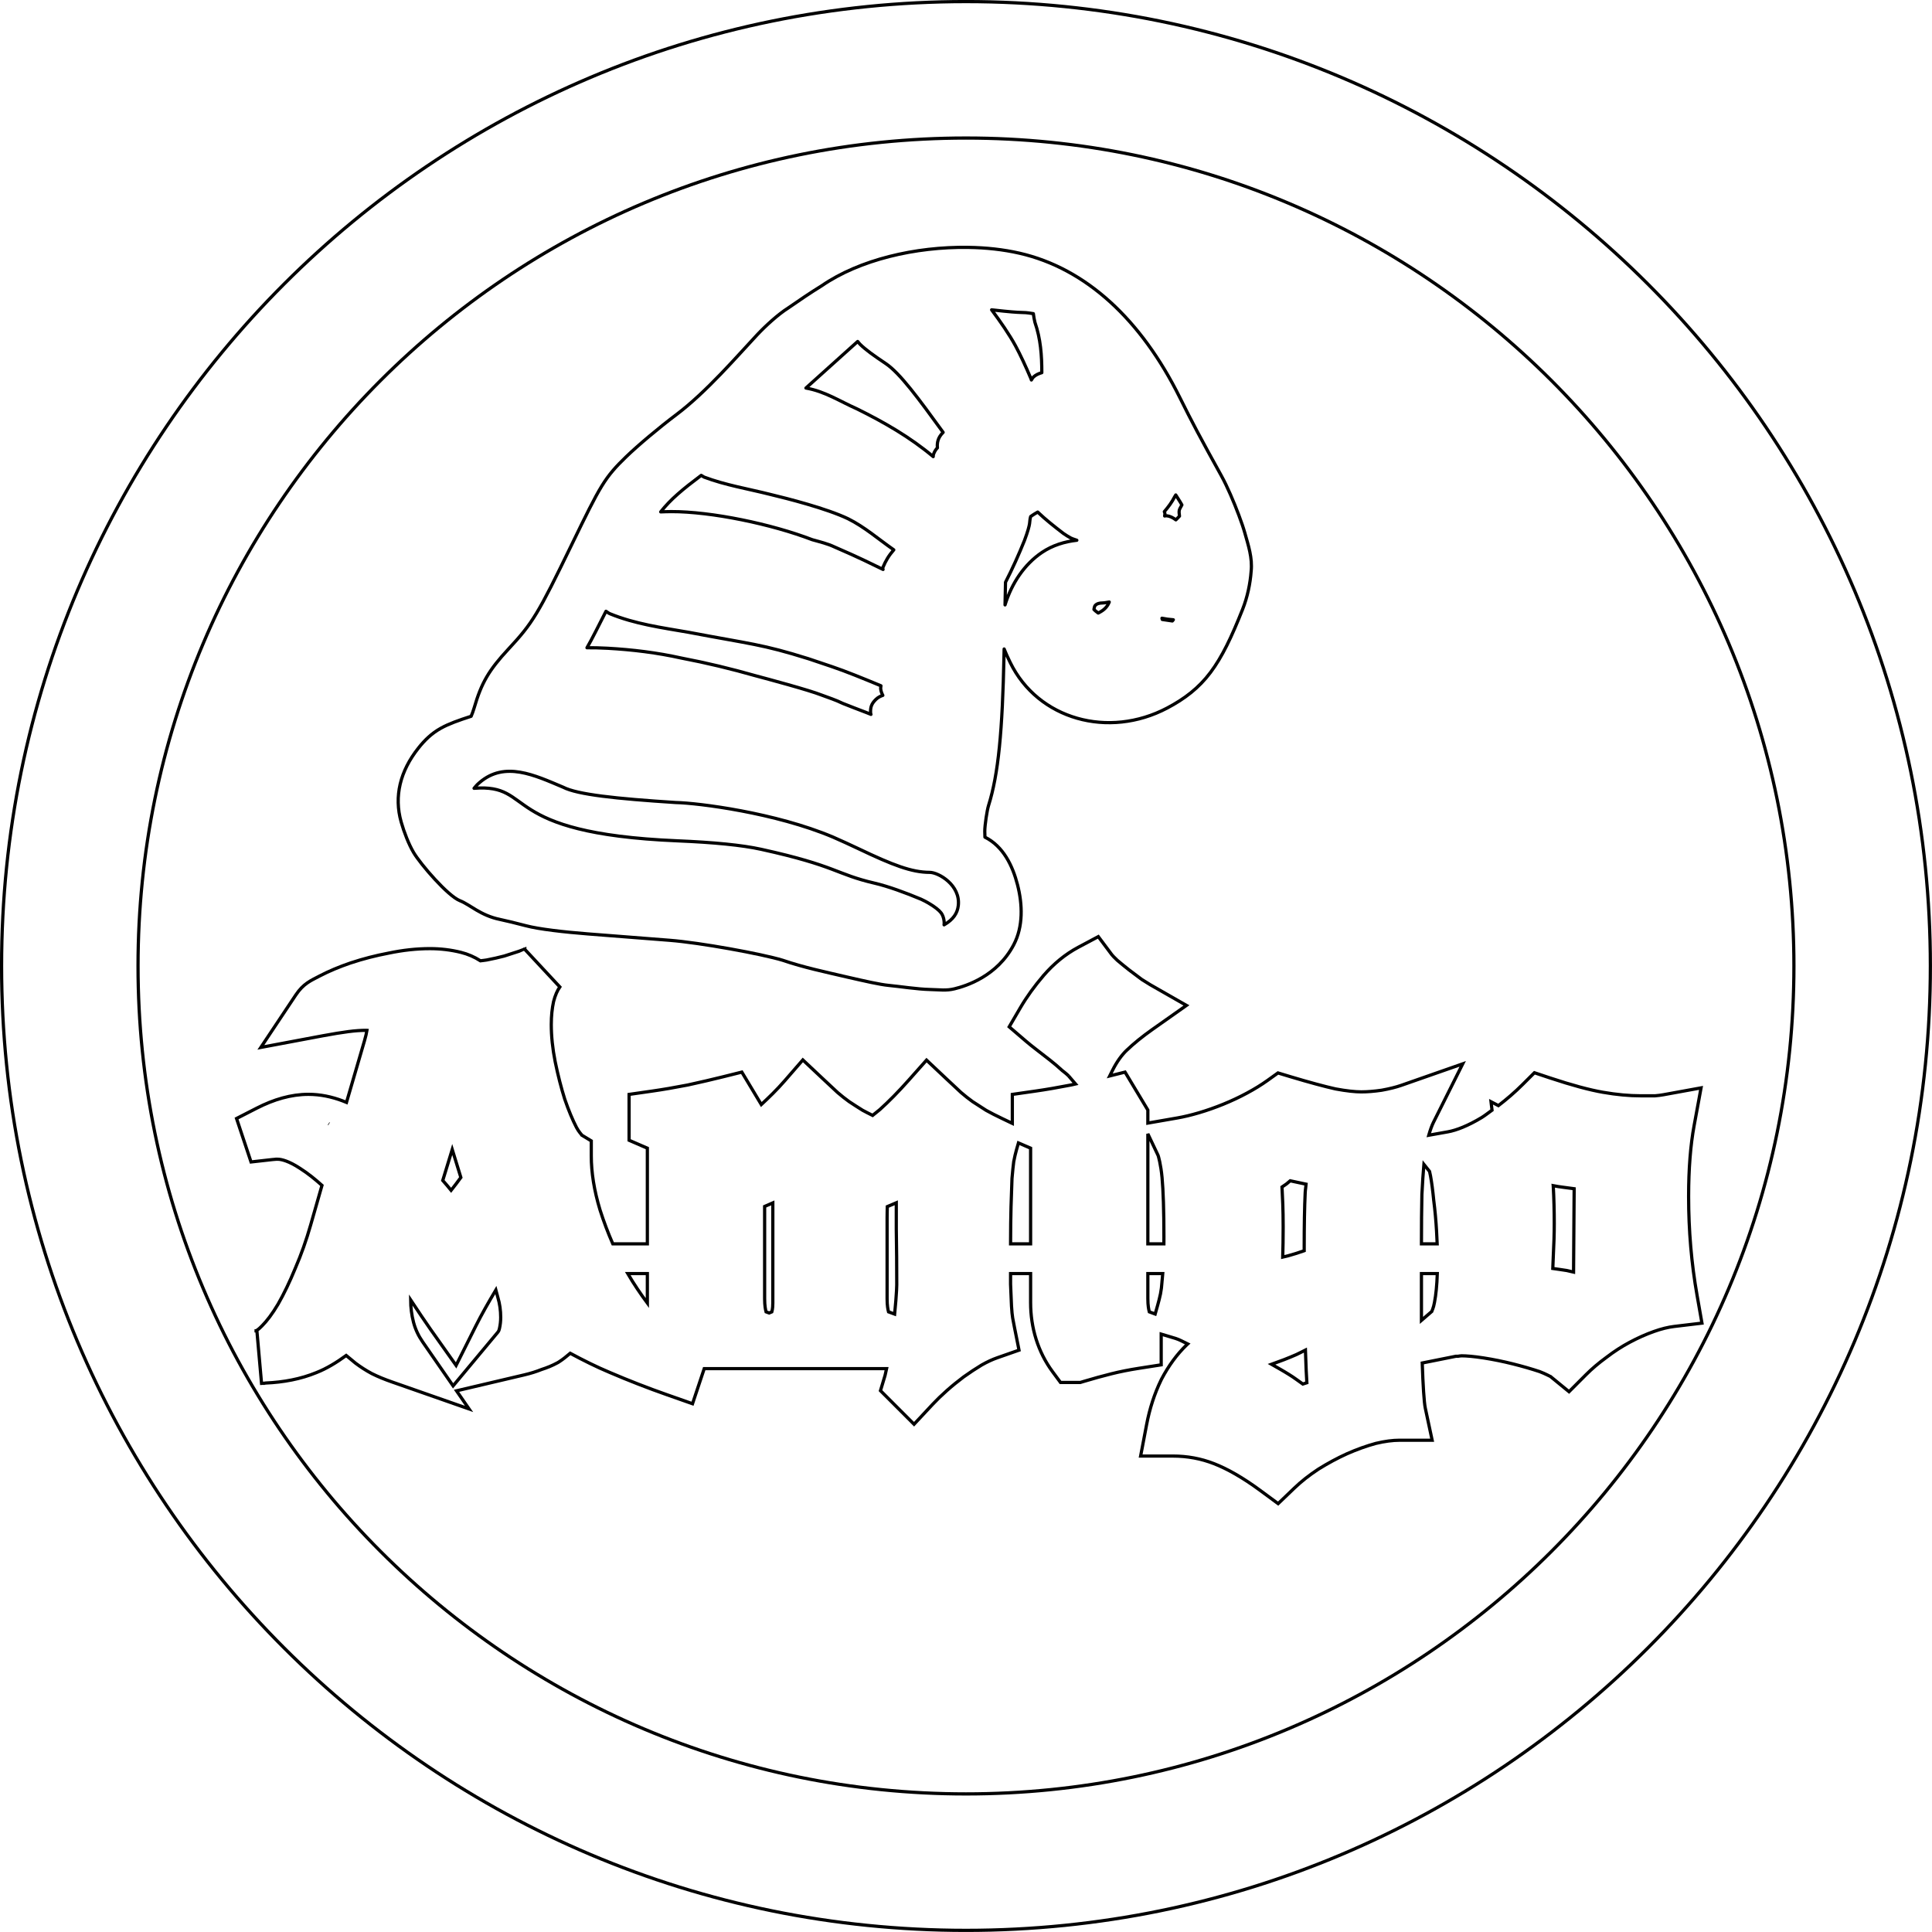
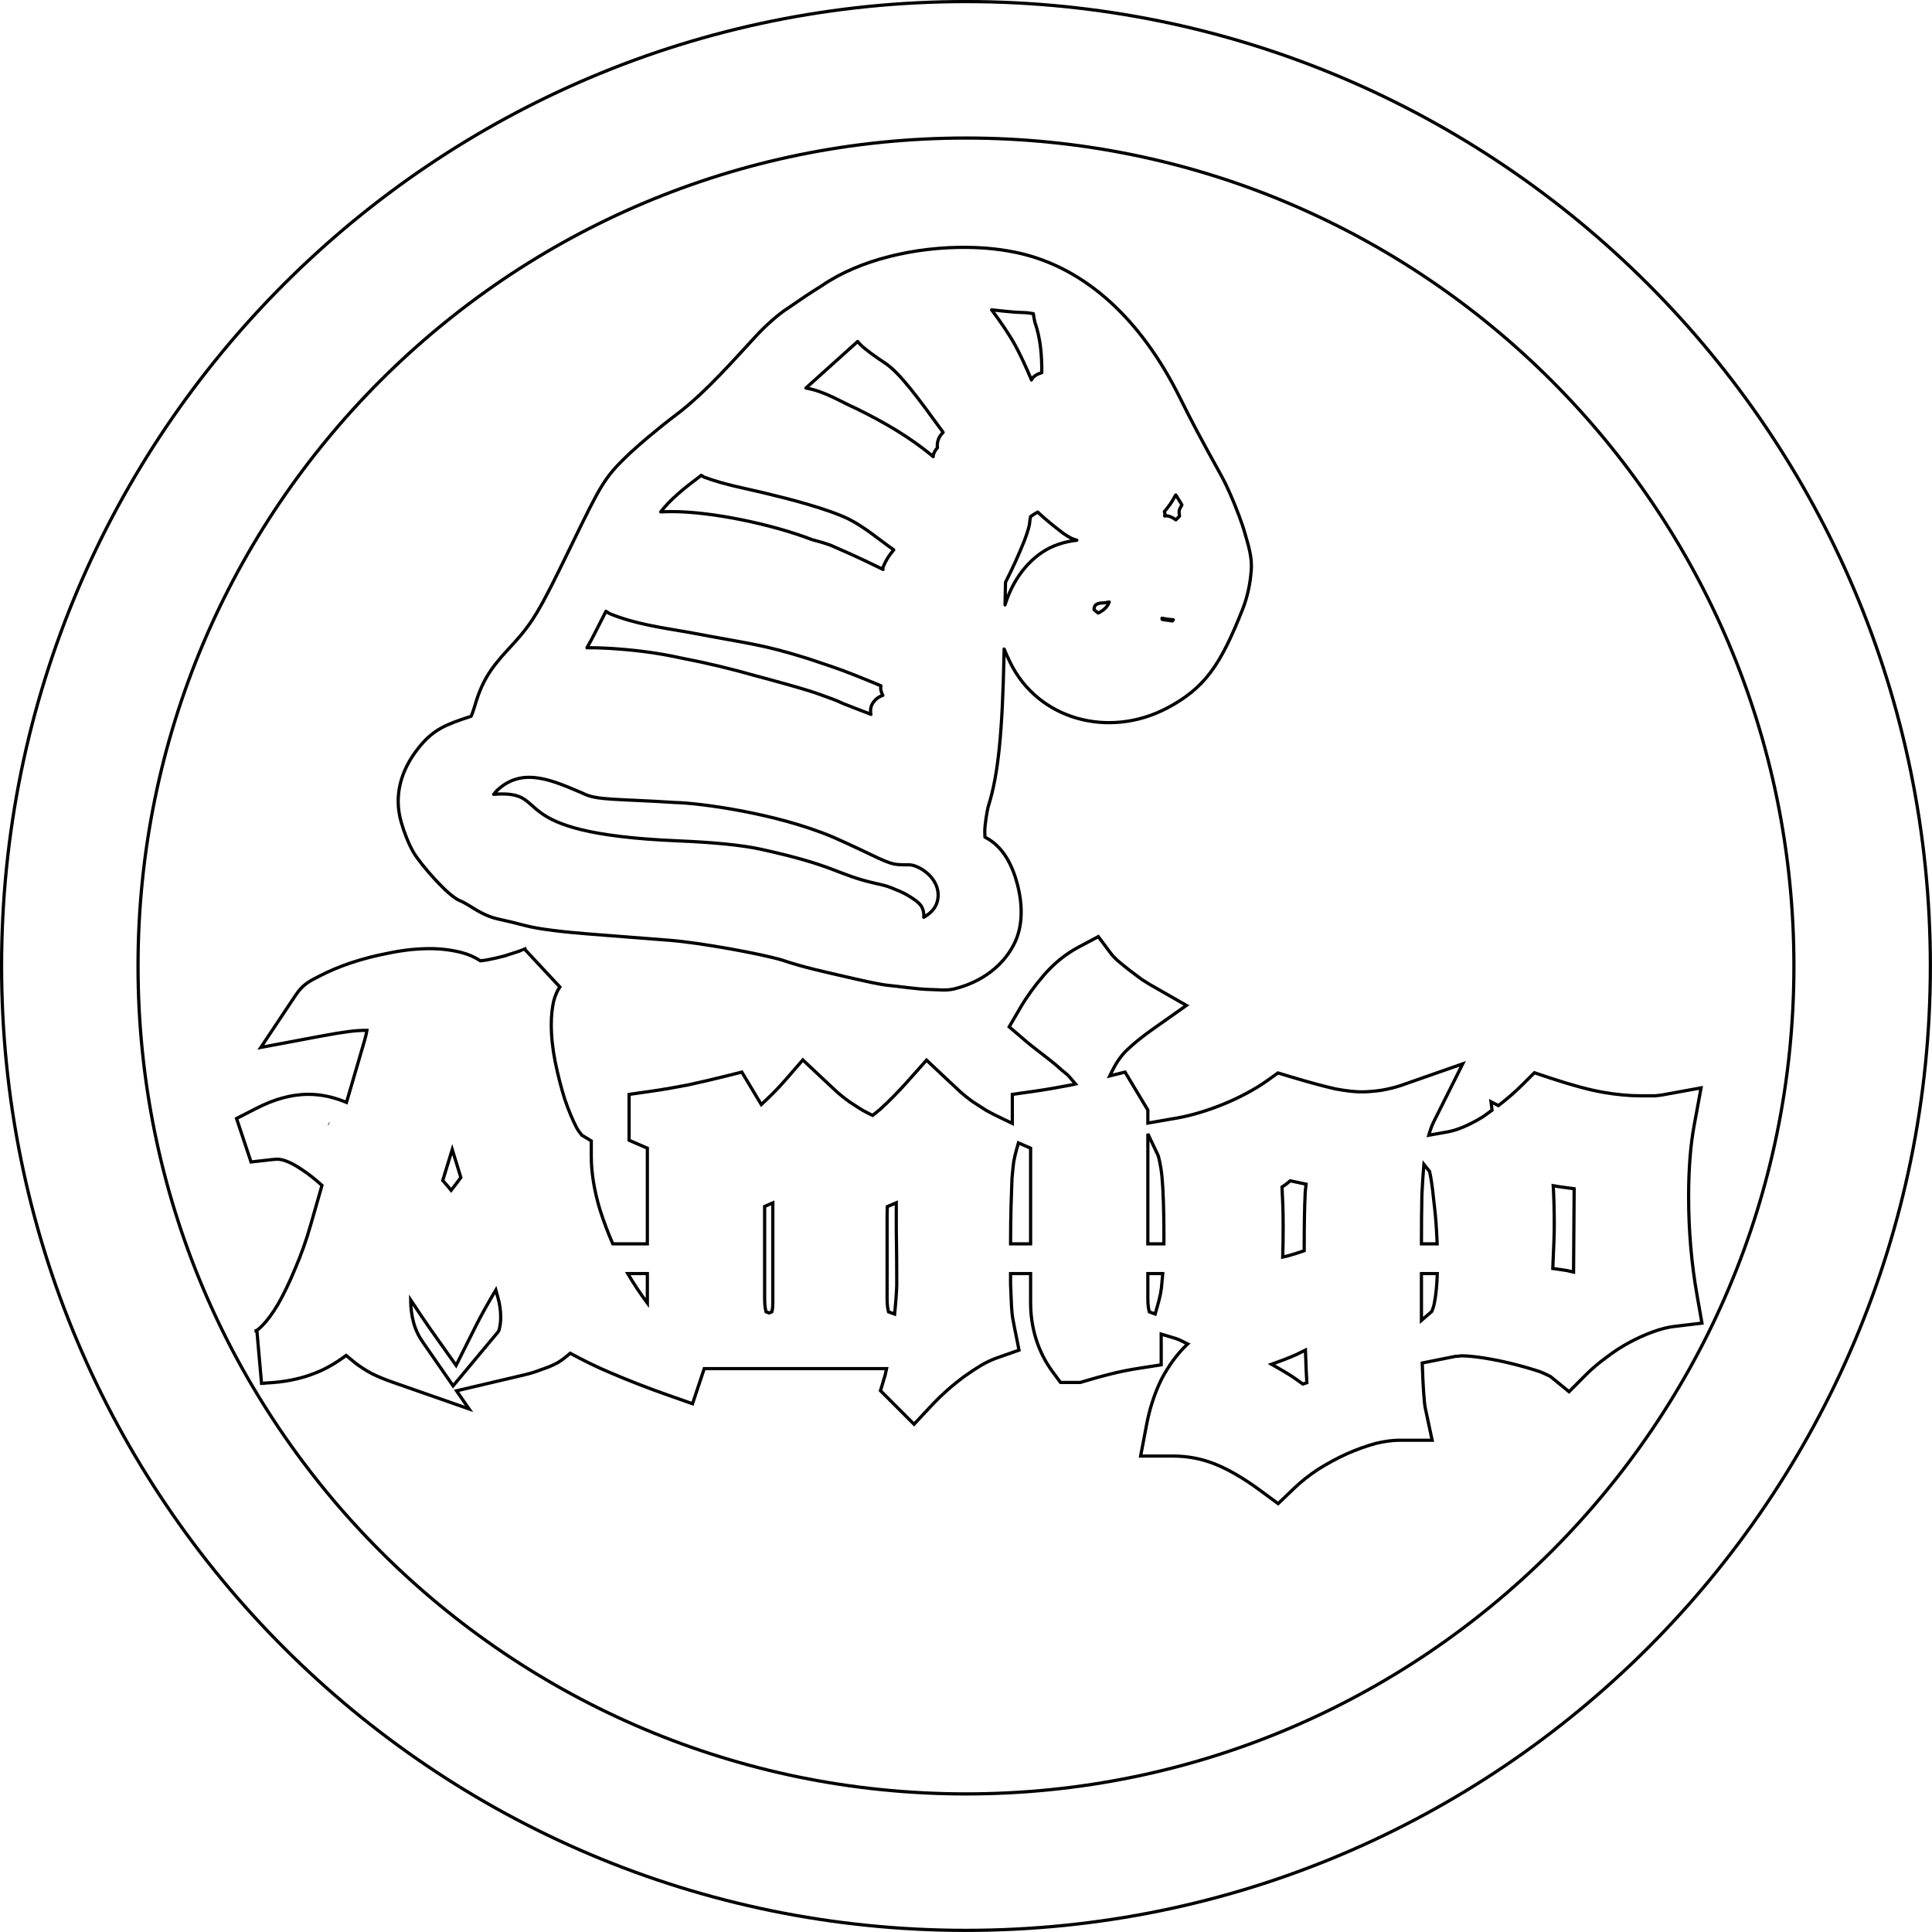
<svg xmlns="http://www.w3.org/2000/svg" version="1.2" viewBox="0 0 113.386 113.386" width="30mm" height="30mm" id="svg1" xml:space="preserve">
  <defs id="defs1">
    <clipPath clipPathUnits="userSpaceOnUse" id="cp1">
      <path d="m 275.5,535.5 c -143.78,0 -260,-116.22 -260,-260 0,-143.78 116.22,-260 260,-260 143.78,0 260,116.22 260,260 0,143.78 -116.22,260 -260,260 z" id="path1" />
    </clipPath>
    <clipPath clipPathUnits="userSpaceOnUse" id="cp1-8">
      <path d="m 275.5,535.5 c -143.78,0 -260,-116.22 -260,-260 0,-143.78 116.22,-260 260,-260 143.78,0 260,116.22 260,260 0,143.78 -116.22,260 -260,260 z" id="path1-8" />
    </clipPath>
    <clipPath clipPathUnits="userSpaceOnUse" id="cp1-0">
      <path d="m 275.5,535.5 c -143.78,0 -260,-116.22 -260,-260 0,-143.78 116.22,-260 260,-260 143.78,0 260,116.22 260,260 0,143.78 -116.22,260 -260,260 z" id="path1-2" />
    </clipPath>
  </defs>
  <style id="style1">
		tspan { white-space:pre } 
		.s0 { fill: none;stroke: #ff0000;stroke-miterlimit:100 } 
	</style>
  <g id="layer2" style="display:inline" transform="scale(0.1989225)">
    <g id="layer3" transform="scale(5.027084)">
      <path id="path2" style="fill:none;stroke:#000000;stroke-width:0.95" transform="scale(0.1989225)" d="M 569.518,284.993 A 284.525,284.525 0 0 1 284.993,569.518 284.525,284.525 0 0 1 0.468,284.993 284.525,284.525 0 0 1 284.993,0.468 284.525,284.525 0 0 1 569.518,284.993 Z" />
      <path id="path2-9" style="fill:none;stroke:#000000;stroke-width:0.95;stroke-dasharray:none" transform="scale(0.1989225)" d="M 529.262,284.993 A 244.268,244.268 0 0 1 284.993,529.262 244.268,244.268 0 0 1 40.725,284.993 244.268,244.268 0 0 1 284.993,40.725 244.268,244.268 0 0 1 529.262,284.993 Z" />
    </g>
-     <path id="path8" style="baseline-shift:baseline;display:inline;overflow:visible;opacity:1;fill:none;stroke:#000000;stroke-width:0.95;stroke-linecap:round;stroke-linejoin:round;stroke-dasharray:none;stroke-opacity:1;enable-background:accumulate;stop-color:#000000;stop-opacity:1" d="m 285.65,72.981 c -15.602,-0.214 -32.025,3.63 -43.192,11.311 -3.388,2.088 -6.668,4.321 -9.936,6.588 -2.983,1.885 -6.689,5.29 -9.141,7.904 -5.871,6.258 -14.958,16.878 -23.888,23.584 -4.879,3.664 -11.288,9.033 -14.826,12.46 -2.83,2.741 -4.925,4.976 -7.138,8.591 -2.2,3.595 -4.573,8.443 -8.876,17.31 -9.939,20.481 -11.457,23.027 -18.636,30.752 -5.797,6.238 -7.983,9.997 -10.123,17.359 -0.284,0.977 -0.614,1.825 -0.893,2.484 -3.728,1.208 -6.599,2.225 -8.935,3.525 -2.777,1.546 -4.795,3.549 -6.628,5.862 -5.364,6.769 -7.244,14.212 -5.076,21.817 0.871,3.056 2.219,6.536 3.662,8.984 2.034,3.45 10.115,12.837 13.677,14.227 2.974,1.16 6.045,4.343 11.772,5.518 1.534,0.315 5.189,1.198 7.698,1.866 3.762,1.001 11.143,1.849 18.213,2.406 6.894,0.542 17.757,1.389 24.154,1.885 8.997,0.697 27.258,4.029 33.403,5.901 6.161,2.113 12.573,3.446 18.91,4.929 5.362,1.228 9.757,2.24 12.371,2.484 3.147,0.294 8.39,1.125 12.204,1.208 2.871,0.062 4.705,0.397 7.177,-0.206 3.367,-0.822 12.611,-3.688 17.487,-13.019 2.822,-5.401 2.589,-11.875 1.119,-17.634 -1.446,-5.666 -4.218,-11.394 -9.622,-14.09 -0.025,-0.464 -0.049,-0.913 -0.049,-1.708 0,-1.848 0.673,-6.225 1.1,-7.58 2.939,-9.336 4.116,-22.006 4.575,-44.576 l 0.039,-1.65 c 0.49,1.256 1.08,2.528 1.787,3.977 8.207,16.822 29.011,22.57 46.314,13.442 5.142,-2.713 9.317,-5.889 12.784,-10.506 3.451,-4.596 6.192,-10.367 9.455,-18.586 1.445,-3.639 2.269,-7.636 2.533,-11.242 0.42,-3.949 -0.823,-7.633 -1.866,-11.34 -0.418,-1.497 -1.04,-3.291 -1.777,-5.253 -1.476,-3.927 -3.38,-8.41 -5.125,-11.566 -6.367,-11.514 -8.616,-15.749 -12.283,-23.132 -11.409,-22.972 -27.674,-38.078 -47.286,-42.563 -4.816,-1.101 -9.934,-1.647 -15.14,-1.718 z m 6.912,18.429 c 11.186,1.276 7.817,0.41 12.312,1.129 0.096,0.9 0.276,1.738 0.452,2.533 1.695,4.893 2.044,9.743 2.042,14.875 -0.987,0.276 -1.849,0.705 -2.455,1.276 -0.317,0.298 -0.397,0.57 -0.619,0.884 -0.077,-0.186 -0.085,-0.278 -0.167,-0.471 -1.43,-3.384 -3.093,-6.983 -4.556,-9.671 -1.769,-3.251 -4.454,-7.151 -7.01,-10.555 z m -39.52,9.337 c 0.246,0.287 0.496,0.618 0.727,0.844 1.664,1.628 4.008,3.296 7.511,5.646 4.268,2.863 9.742,10.382 16.976,20.324 -0.721,0.701 -1.224,1.494 -1.463,2.229 -0.265,0.813 -0.302,1.537 -0.226,2.327 -0.491,0.51 -0.88,1.136 -1.178,1.983 -0.071,0.203 -0.016,0.41 -0.059,0.619 -6.843,-5.741 -14.454,-10.112 -22.416,-14.05 -5.375,-2.388 -9.499,-5.186 -15.14,-6.186 z m -46.157,39.5 c 0.403,0.249 0.913,0.554 0.815,0.501 6.309,2.386 13.088,3.482 19.647,5.145 4.857,1.162 16.502,4.106 22.867,7.158 4.895,2.431 9.008,6.064 13.481,9.171 -1.451,1.654 -2.371,3.17 -3.26,5.302 -0.009,0.174 0.085,0.308 0.098,0.481 -3.785,-1.825 -6.444,-3.216 -14.286,-6.618 -2.073,-0.987 -4.31,-1.511 -6.51,-2.131 l -0.118,-0.039 h -0.01 c -11.885,-4.573 -29.757,-8.315 -41.591,-8.277 -1.28,0.005 -2.112,0.049 -3.093,0.079 2.922,-3.711 6.48,-6.656 11.959,-10.771 z m 140.002,5.783 c 0.399,0.627 0.733,1.2 1.188,1.875 0.216,0.321 0.411,0.714 0.619,1.06 -0.279,0.559 -0.685,1.177 -0.766,1.551 -0.141,0.651 0.027,1.157 0.059,1.758 -0.113,0.15 -0.782,0.785 -1.07,1.1 -0.834,-0.644 -1.789,-1.114 -2.651,-1.198 -0.362,-0.035 -0.371,0.033 -0.658,0.059 0.015,-0.272 0.104,-0.504 0.069,-0.776 -0.026,-0.202 -0.116,-0.328 -0.157,-0.511 1.142,-1.335 2.23,-2.774 3.073,-4.438 0.11,-0.217 0.181,-0.28 0.295,-0.481 z m -40.727,5.047 c 2.374,2.271 4.95,4.288 7.55,6.284 0.738,0.512 1.447,0.964 2.18,1.355 0.153,0.082 0.878,0.395 1.758,0.658 2e-5,1e-5 0.033,0.013 0.049,0.02 -3.546,0.391 -7.158,1.477 -10.28,3.584 -5.177,3.493 -8.926,9.071 -10.899,15.484 l 0.137,-6.677 c 2.067,-4.024 3.909,-8.139 5.597,-12.332 2.101,-5.666 1.302,-5.251 1.826,-7.069 0.126,-0.064 0.807,-0.601 2.082,-1.306 z m 21.1,26.539 c -0.46,1.171 -1.238,2.075 -2.376,2.769 -0.445,0.272 -0.596,0.334 -0.874,0.481 -0.247,-0.184 -0.379,-0.263 -0.766,-0.589 -0.271,-0.228 -0.334,-0.314 -0.491,-0.461 0.011,-0.085 10e-4,-0.033 0.02,-0.147 0.15,-0.925 0.284,-1.019 0.609,-1.276 0.279,-0.222 0.788,-0.503 2.032,-0.511 0.556,-0.003 1.223,-0.192 1.846,-0.265 z m -148.476,2.73 c 0.384,0.218 0.766,0.576 1.119,0.707 7.409,3.052 15.328,4.115 23.172,5.479 18.626,3.538 21.657,3.496 35.376,7.796 h 0.01 l 6.942,2.337 c 4.053,1.361 9.495,3.585 14.502,5.665 -0.009,0.319 -0.112,0.562 -0.069,0.933 0.088,0.754 0.353,1.378 0.628,1.895 -0.573,0.187 -1.337,0.507 -2.032,1.178 -1.323,1.278 -1.665,2.331 -1.581,4.016 0.007,0.146 0.09,0.267 0.108,0.412 -0.452,-0.176 -0.791,-0.329 -1.296,-0.52 -2.587,-0.978 -5.114,-1.959 -7.069,-2.739 -1.993,-0.993 -4.101,-1.645 -6.157,-2.425 -3.818,-1.516 -16.278,-4.844 -19.362,-5.665 -7.274,-2.077 -14.612,-3.848 -22.043,-5.263 -7.19,-1.599 -14.412,-2.482 -21.758,-2.896 -2.444,-0.136 -4.374,-0.164 -6.097,-0.147 1.43,-2.442 3.674,-6.985 5.606,-10.761 z m 164.028,2.052 c 1.099,0.23 2.214,0.374 3.358,0.452 -0.104,0.116 -0.199,0.229 -0.295,0.353 l -2.975,-0.442 c -0.01,-0.117 -0.072,-0.24 -0.088,-0.363 z m -176.674,49.849 c 4.198,2.171 15.464,3.379 33.246,4.526 6.603,0.133 29.424,3.027 46.373,10.192 2.277,0.996 5.035,2.248 7.59,3.466 10.083,4.807 15.608,6.931 20.933,6.942 2.64,0.007 9.155,3.783 8.444,9.828 -0.252,2.145 -1.412,4.065 -4.193,5.655 0.144,-0.949 -0.129,-2.53 -0.874,-3.525 -1.207,-1.612 -4.823,-3.572 -5.901,-4.026 -4.516,-1.9 -9.764,-3.822 -13.726,-4.742 -11.553,-2.683 -11.099,-5.063 -33.442,-9.985 -5.698,-1.255 -14.045,-2.058 -24.654,-2.504 -53.37,-2.241 -41.801,-16.901 -60.07,-15.503 0.519,-0.55 0.632,-0.869 1.659,-1.728 7.436,-6.355 16.168,-2.145 24.615,1.404 z" />
+     <path id="path8" style="baseline-shift:baseline;display:inline;overflow:visible;opacity:1;fill:none;stroke:#000000;stroke-width:0.95;stroke-linecap:round;stroke-linejoin:round;stroke-dasharray:none;stroke-opacity:1;enable-background:accumulate;stop-color:#000000;stop-opacity:1" d="m 285.65,72.981 c -15.602,-0.214 -32.025,3.63 -43.192,11.311 -3.388,2.088 -6.668,4.321 -9.936,6.588 -2.983,1.885 -6.689,5.29 -9.141,7.904 -5.871,6.258 -14.958,16.878 -23.888,23.584 -4.879,3.664 -11.288,9.033 -14.826,12.46 -2.83,2.741 -4.925,4.976 -7.138,8.591 -2.2,3.595 -4.573,8.443 -8.876,17.31 -9.939,20.481 -11.457,23.027 -18.636,30.752 -5.797,6.238 -7.983,9.997 -10.123,17.359 -0.284,0.977 -0.614,1.825 -0.893,2.484 -3.728,1.208 -6.599,2.225 -8.935,3.525 -2.777,1.546 -4.795,3.549 -6.628,5.862 -5.364,6.769 -7.244,14.212 -5.076,21.817 0.871,3.056 2.219,6.536 3.662,8.984 2.034,3.45 10.115,12.837 13.677,14.227 2.974,1.16 6.045,4.343 11.772,5.518 1.534,0.315 5.189,1.198 7.698,1.866 3.762,1.001 11.143,1.849 18.213,2.406 6.894,0.542 17.757,1.389 24.154,1.885 8.997,0.697 27.258,4.029 33.403,5.901 6.161,2.113 12.573,3.446 18.91,4.929 5.362,1.228 9.757,2.24 12.371,2.484 3.147,0.294 8.39,1.125 12.204,1.208 2.871,0.062 4.705,0.397 7.177,-0.206 3.367,-0.822 12.611,-3.688 17.487,-13.019 2.822,-5.401 2.589,-11.875 1.119,-17.634 -1.446,-5.666 -4.218,-11.394 -9.622,-14.09 -0.025,-0.464 -0.049,-0.913 -0.049,-1.708 0,-1.848 0.673,-6.225 1.1,-7.58 2.939,-9.336 4.116,-22.006 4.575,-44.576 l 0.039,-1.65 c 0.49,1.256 1.08,2.528 1.787,3.977 8.207,16.822 29.011,22.57 46.314,13.442 5.142,-2.713 9.317,-5.889 12.784,-10.506 3.451,-4.596 6.192,-10.367 9.455,-18.586 1.445,-3.639 2.269,-7.636 2.533,-11.242 0.42,-3.949 -0.823,-7.633 -1.866,-11.34 -0.418,-1.497 -1.04,-3.291 -1.777,-5.253 -1.476,-3.927 -3.38,-8.41 -5.125,-11.566 -6.367,-11.514 -8.616,-15.749 -12.283,-23.132 -11.409,-22.972 -27.674,-38.078 -47.286,-42.563 -4.816,-1.101 -9.934,-1.647 -15.14,-1.718 z m 6.912,18.429 c 11.186,1.276 7.817,0.41 12.312,1.129 0.096,0.9 0.276,1.738 0.452,2.533 1.695,4.893 2.044,9.743 2.042,14.875 -0.987,0.276 -1.849,0.705 -2.455,1.276 -0.317,0.298 -0.397,0.57 -0.619,0.884 -0.077,-0.186 -0.085,-0.278 -0.167,-0.471 -1.43,-3.384 -3.093,-6.983 -4.556,-9.671 -1.769,-3.251 -4.454,-7.151 -7.01,-10.555 z m -39.52,9.337 c 0.246,0.287 0.496,0.618 0.727,0.844 1.664,1.628 4.008,3.296 7.511,5.646 4.268,2.863 9.742,10.382 16.976,20.324 -0.721,0.701 -1.224,1.494 -1.463,2.229 -0.265,0.813 -0.302,1.537 -0.226,2.327 -0.491,0.51 -0.88,1.136 -1.178,1.983 -0.071,0.203 -0.016,0.41 -0.059,0.619 -6.843,-5.741 -14.454,-10.112 -22.416,-14.05 -5.375,-2.388 -9.499,-5.186 -15.14,-6.186 z m -46.157,39.5 c 0.403,0.249 0.913,0.554 0.815,0.501 6.309,2.386 13.088,3.482 19.647,5.145 4.857,1.162 16.502,4.106 22.867,7.158 4.895,2.431 9.008,6.064 13.481,9.171 -1.451,1.654 -2.371,3.17 -3.26,5.302 -0.009,0.174 0.085,0.308 0.098,0.481 -3.785,-1.825 -6.444,-3.216 -14.286,-6.618 -2.073,-0.987 -4.31,-1.511 -6.51,-2.131 l -0.118,-0.039 h -0.01 c -11.885,-4.573 -29.757,-8.315 -41.591,-8.277 -1.28,0.005 -2.112,0.049 -3.093,0.079 2.922,-3.711 6.48,-6.656 11.959,-10.771 z m 140.002,5.783 c 0.399,0.627 0.733,1.2 1.188,1.875 0.216,0.321 0.411,0.714 0.619,1.06 -0.279,0.559 -0.685,1.177 -0.766,1.551 -0.141,0.651 0.027,1.157 0.059,1.758 -0.113,0.15 -0.782,0.785 -1.07,1.1 -0.834,-0.644 -1.789,-1.114 -2.651,-1.198 -0.362,-0.035 -0.371,0.033 -0.658,0.059 0.015,-0.272 0.104,-0.504 0.069,-0.776 -0.026,-0.202 -0.116,-0.328 -0.157,-0.511 1.142,-1.335 2.23,-2.774 3.073,-4.438 0.11,-0.217 0.181,-0.28 0.295,-0.481 z m -40.727,5.047 c 2.374,2.271 4.95,4.288 7.55,6.284 0.738,0.512 1.447,0.964 2.18,1.355 0.153,0.082 0.878,0.395 1.758,0.658 2e-5,1e-5 0.033,0.013 0.049,0.02 -3.546,0.391 -7.158,1.477 -10.28,3.584 -5.177,3.493 -8.926,9.071 -10.899,15.484 l 0.137,-6.677 c 2.067,-4.024 3.909,-8.139 5.597,-12.332 2.101,-5.666 1.302,-5.251 1.826,-7.069 0.126,-0.064 0.807,-0.601 2.082,-1.306 z m 21.1,26.539 c -0.46,1.171 -1.238,2.075 -2.376,2.769 -0.445,0.272 -0.596,0.334 -0.874,0.481 -0.247,-0.184 -0.379,-0.263 -0.766,-0.589 -0.271,-0.228 -0.334,-0.314 -0.491,-0.461 0.011,-0.085 10e-4,-0.033 0.02,-0.147 0.15,-0.925 0.284,-1.019 0.609,-1.276 0.279,-0.222 0.788,-0.503 2.032,-0.511 0.556,-0.003 1.223,-0.192 1.846,-0.265 z m -148.476,2.73 c 0.384,0.218 0.766,0.576 1.119,0.707 7.409,3.052 15.328,4.115 23.172,5.479 18.626,3.538 21.657,3.496 35.376,7.796 h 0.01 l 6.942,2.337 c 4.053,1.361 9.495,3.585 14.502,5.665 -0.009,0.319 -0.112,0.562 -0.069,0.933 0.088,0.754 0.353,1.378 0.628,1.895 -0.573,0.187 -1.337,0.507 -2.032,1.178 -1.323,1.278 -1.665,2.331 -1.581,4.016 0.007,0.146 0.09,0.267 0.108,0.412 -0.452,-0.176 -0.791,-0.329 -1.296,-0.52 -2.587,-0.978 -5.114,-1.959 -7.069,-2.739 -1.993,-0.993 -4.101,-1.645 -6.157,-2.425 -3.818,-1.516 -16.278,-4.844 -19.362,-5.665 -7.274,-2.077 -14.612,-3.848 -22.043,-5.263 -7.19,-1.599 -14.412,-2.482 -21.758,-2.896 -2.444,-0.136 -4.374,-0.164 -6.097,-0.147 1.43,-2.442 3.674,-6.985 5.606,-10.761 z m 164.028,2.052 c 1.099,0.23 2.214,0.374 3.358,0.452 -0.104,0.116 -0.199,0.229 -0.295,0.353 l -2.975,-0.442 c -0.01,-0.117 -0.072,-0.24 -0.088,-0.363 z m -170.898,51.626 c 4.198,2.171 9.688,1.602 27.469,2.749 6.603,0.133 29.424,3.027 46.373,10.192 2.277,0.996 5.035,2.248 7.59,3.466 10.083,4.807 9.609,4.709 14.935,4.72 2.64,0.007 9.155,3.783 8.444,9.828 -0.252,2.145 -1.412,4.065 -4.193,5.655 0.144,-0.949 -0.129,-2.53 -0.874,-3.525 -1.207,-1.612 -4.823,-3.572 -5.901,-4.026 -4.516,-1.9 -3.765,-1.6 -7.728,-2.521 -11.553,-2.683 -11.099,-5.063 -33.442,-9.985 -5.698,-1.255 -14.045,-2.058 -24.654,-2.504 -53.37,-2.241 -36.025,-15.123 -54.294,-13.726 0.519,-0.55 0.632,-0.869 1.659,-1.728 7.436,-6.355 16.168,-2.145 24.615,1.404 z" />
    <path id="path4" style="display:inline;opacity:1;font-size:145.706px;font-family:'New Rocker';-inkscape-font-specification:'New Rocker';letter-spacing:2.765px;baseline-shift:baseline;white-space:pre;overflow:visible;enable-background:accumulate;stop-color:#000000;stop-opacity:1;fill:none;stroke:#000000;stroke-opacity:1;stroke-width:0.95;stroke-dasharray:none" d="M 324.031 276.332 L 318.11 279.484 C 314.26 281.538 310.824 284.389 307.85 287.84 L 307.84 287.85 L 307.84 287.859 C 305.234 290.9 302.954 294.04 301.046 297.295 L 297.747 302.941 L 302.715 307.202 C 303.581 307.945 304.621 308.775 305.945 309.794 C 307.185 310.748 308.473 311.745 309.814 312.798 C 311.031 313.755 312.146 314.704 313.152 315.626 L 313.397 315.852 L 313.672 316.058 C 314.697 316.846 315.299 317.465 315.263 317.423 L 317.305 319.799 C 316.825 319.906 316.484 319.995 315.99 320.103 C 312.149 320.852 308.607 321.46 305.386 321.92 L 298.67 322.882 L 298.67 331.434 L 295.724 330.03 C 293.858 329.141 292.262 328.325 290.923 327.575 C 289.55 326.715 288.223 325.858 286.937 325.003 C 285.821 324.203 284.69 323.305 283.539 322.322 C 282.233 321.109 280.8 319.775 279.219 318.287 L 273.357 312.769 L 268.006 318.788 C 265.059 322.103 262.249 324.958 259.592 327.35 C 258.96 327.918 258.113 328.505 257.442 329.078 C 256.418 328.562 255.318 328.026 254.496 327.566 C 253.126 326.707 251.793 325.857 250.51 325.003 C 249.394 324.203 248.263 323.305 247.113 322.322 C 245.807 321.109 244.374 319.775 242.792 318.287 L 236.862 312.71 L 231.521 318.857 C 229.136 321.603 226.861 323.773 224.609 325.877 L 218.865 316.304 L 213.239 317.708 C 210.254 318.454 206.804 319.252 202.929 320.103 C 199.086 320.852 195.539 321.459 192.315 321.92 L 185.6 322.882 L 185.6 336.412 L 190.99 338.749 L 190.99 366.977 L 180.798 366.977 C 179.375 363.726 178.116 360.384 177.018 356.943 C 175.271 351.166 174.446 345.873 174.446 341.037 L 174.446 336.599 L 171.677 334.92 L 171.677 334.91 L 171.677 334.9 L 171.667 334.89 C 171.575 334.732 170.752 333.925 170.076 332.622 C 168.961 330.471 167.779 327.672 166.62 324.296 C 165.562 320.933 164.619 317.255 163.802 313.27 C 163.019 309.349 162.644 305.681 162.644 302.273 C 162.644 299.698 162.894 297.459 163.321 295.498 C 163.807 293.6 164.453 292.198 165.167 291.178 L 154.73 279.975 C 154.786 279.941 154.823 279.918 154.838 279.906 L 154.838 279.897 C 154.757 279.914 153.977 280.289 153.11 280.653 C 151.826 281.079 150.383 281.546 148.77 282.057 C 147.148 282.481 145.43 282.876 143.596 283.225 C 142.897 283.358 142.375 283.371 141.74 283.461 C 139.959 282.316 138.006 281.482 136.026 280.986 C 133.049 280.242 129.973 279.877 126.845 279.877 C 122.88 279.877 118.823 280.329 114.69 281.193 C 110.802 281.931 107.082 282.888 103.536 284.07 L 103.497 284.079 L 103.458 284.089 C 100.067 285.255 97.06 286.508 94.376 287.909 C 91.678 289.316 89.51 290.185 87.257 293.564 L 76.958 309.018 L 95.21 305.592 C 98.217 305.028 100.758 304.62 102.79 304.355 C 104.736 304.101 106.492 303.981 108.043 303.981 C 108.15 303.981 108.158 304.008 108.259 304.011 C 108.125 304.796 107.908 305.786 107.532 307.064 L 102.221 325.258 C 101.869 325.125 101.498 324.938 101.15 324.816 C 97.867 323.564 94.44 322.862 90.998 322.862 C 85.853 322.862 80.767 324.376 75.779 326.927 L 69.79 329.991 L 74.061 342.814 L 80.355 342.107 C 81.134 342.02 81.817 342.009 81.238 342.009 L 81.965 342.009 C 83.036 342.009 85.268 342.567 88.445 344.66 L 88.504 344.689 L 88.553 344.728 C 90.807 346.158 92.934 347.876 94.994 349.726 L 91.636 361.469 C 90.363 365.924 88.873 370.12 87.169 374.066 L 87.139 374.135 L 87.11 374.204 C 85.477 378.194 83.78 381.716 82.044 384.758 C 80.361 387.612 78.728 389.743 77.311 391.16 L 77.242 391.229 L 77.183 391.288 C 76.256 392.259 75.647 392.569 75.563 392.633 L 75.554 392.633 L 75.554 392.643 L 75.563 392.643 L 75.573 392.643 C 75.604 392.64 75.672 392.622 75.789 392.603 L 77.164 408.156 C 77.529 408.149 77.871 408.063 78.234 408.048 L 78.234 408.068 C 78.271 408.062 78.296 408.044 78.332 408.038 C 83.643 407.814 88.71 406.871 93.335 404.965 C 96.396 403.762 99.304 401.974 102.142 399.908 C 103.011 400.629 103.879 401.351 104.695 402.019 L 104.823 402.127 L 104.95 402.226 C 106.422 403.329 107.974 404.324 109.585 405.191 L 109.683 405.24 L 109.791 405.299 C 111.551 406.179 113.489 406.963 115.662 407.724 L 138.382 415.677 L 134.69 410.336 L 154.72 405.623 C 156.54 405.195 158.191 404.676 159.777 404.042 C 161.378 403.528 162.929 402.905 164.392 402.108 L 164.627 401.98 L 164.853 401.843 C 166.046 401.083 167.147 400.182 168.231 399.26 C 172.085 401.334 175.969 403.273 179.895 404.916 C 185.484 407.31 191.119 409.507 196.812 411.504 L 204.314 414.145 L 207.77 403.787 L 224.069 403.787 L 229.518 403.787 L 261.556 403.787 C 261.408 404.392 261.256 405.336 261.114 405.809 L 259.769 410.287 L 269.676 420.193 L 275.203 414.273 C 276.369 413.024 277.753 411.684 279.347 410.267 C 280.905 408.882 282.567 407.536 284.315 406.222 C 286.142 404.92 287.903 403.756 289.597 402.736 C 291.256 401.792 292.805 401.082 294.222 400.586 L 300.643 398.337 L 299.308 391.661 C 299.129 390.768 298.949 389.825 298.768 388.833 C 298.644 388.084 298.51 386.875 298.424 385.328 C 298.333 383.694 298.243 381.528 298.149 378.916 L 298.149 375.745 L 304.06 375.745 L 304.06 384.307 C 304.06 391.76 306.239 398.88 310.54 404.7 L 312.887 407.871 L 318.719 407.871 L 319.819 407.537 C 322.626 406.695 325.317 405.957 327.909 405.309 C 330.374 404.692 333.068 404.152 335.97 403.698 L 342.588 402.667 L 342.588 393.605 L 346.78 394.862 C 348.035 395.238 349.203 395.945 350.403 396.511 L 350.178 396.717 C 347.225 399.542 344.763 402.966 342.696 406.87 L 342.637 406.997 L 342.578 407.115 C 340.6 411.188 339.18 415.604 338.287 420.292 L 336.52 429.58 L 345.975 429.58 C 350.303 429.58 354.294 430.323 358.15 431.819 C 362.051 433.331 366.66 435.934 371.788 439.713 L 377.09 443.62 L 381.852 439.055 C 383.881 437.107 386.245 435.236 388.961 433.449 C 391.752 431.709 394.564 430.196 397.405 428.903 C 400.326 427.616 403.157 426.605 405.908 425.849 C 408.57 425.212 410.904 424.916 412.849 424.916 L 422.53 424.916 L 420.508 415.451 C 420.143 413.751 419.82 408.594 419.604 402.127 L 429.511 400.144 L 430.11 400.144 L 430.748 400.046 C 430.914 400.018 431.062 400.007 431.21 400.007 C 432.629 400.007 434.869 400.19 437.72 400.635 C 440.592 401.084 443.475 401.671 446.36 402.393 C 449.246 403.114 451.866 403.876 454.234 404.661 C 456.084 405.364 457.339 406.099 457.455 406.133 L 457.465 406.133 L 462.914 410.591 L 467.921 405.574 C 469.654 403.841 471.625 402.164 473.852 400.537 L 473.93 400.478 L 474.009 400.419 C 476.208 398.728 478.471 397.27 480.803 396.02 C 483.204 394.734 485.571 393.681 487.902 392.849 C 490.161 392.042 492.171 391.557 493.921 391.347 L 502.129 390.365 L 500.696 382.215 C 499.029 372.773 498.192 363.042 498.192 352.986 C 498.192 344.793 498.761 337.805 499.812 332.112 L 501.864 320.958 L 490.71 322.99 C 489.974 323.124 489.171 323.218 488.324 323.294 L 483.955 323.294 C 480.702 323.294 477.01 322.967 472.909 322.254 C 469.037 321.58 463.754 320.177 457.288 318.022 L 452.703 316.49 L 449.276 319.907 C 446.896 322.287 444.496 324.327 442.079 326.191 L 439.899 325.052 L 440.194 327.536 C 439.187 328.256 438.183 329.062 437.17 329.696 C 433.092 332.154 429.683 333.473 427.204 333.918 L 421.529 334.929 C 421.978 333.354 422.462 332.031 422.913 331.13 L 431.544 313.869 L 413.33 320.241 C 411.944 320.726 410.01 321.22 407.665 321.645 C 405.41 321.974 403.386 322.136 401.636 322.136 C 399.836 322.136 397.217 321.864 394.007 321.262 C 390.831 320.551 386.372 319.356 380.713 317.659 L 377.041 316.549 L 373.919 318.788 C 372.185 320.026 370.183 321.266 367.91 322.489 C 365.627 323.719 363.3 324.807 360.939 325.769 C 358.546 326.743 356.168 327.581 353.801 328.282 C 351.418 328.988 349.275 329.498 347.399 329.824 L 338.651 331.346 L 338.651 327.497 L 331.925 316.304 L 327.408 317.433 L 328.204 315.832 C 329.526 313.189 330.97 311.234 332.445 309.823 L 332.455 309.823 C 334.435 307.926 336.947 305.869 339.996 303.716 L 350.04 296.627 L 339.367 290.53 C 338.961 290.298 338.017 289.71 336.844 288.959 C 335.675 288.064 334.452 287.142 333.142 286.18 C 331.925 285.223 330.754 284.263 329.627 283.313 C 328.753 282.501 328.155 281.838 328.047 281.693 L 324.031 276.332 z M 96.938 331.513 L 97.056 331.581 C 97.037 331.569 97.007 331.565 96.987 331.552 C 96.97 331.541 96.955 331.524 96.938 331.513 z M 338.651 334.517 L 341.675 340.889 C 341.741 341.028 342.493 343.58 342.843 347.428 C 343.193 351.271 343.393 357.186 343.393 364.925 C 343.393 365.632 343.389 366.319 343.383 366.977 L 338.651 366.977 L 338.651 334.517 z M 300.476 337.198 L 304.06 338.749 L 304.06 366.977 L 298.149 366.977 C 298.158 362.616 298.202 358.937 298.287 355.971 C 298.381 352.673 298.479 349.927 298.571 347.674 C 298.747 345.589 298.924 343.939 299.082 342.725 C 299.324 341.465 299.589 340.292 299.887 339.25 L 300.476 337.198 z M 133.424 339.132 L 135.967 347.389 C 135.032 348.647 134.145 349.883 133.1 351.179 C 132.284 350.145 131.451 349.239 130.626 348.273 L 133.424 339.132 z M 420.095 343.53 L 421.764 345.612 C 421.845 345.929 421.926 346.268 422.049 346.947 C 422.384 348.787 422.706 351.17 422.982 354.026 L 422.992 354.154 L 423.011 354.272 C 423.373 357.077 423.651 360.1 423.836 363.334 L 423.836 363.344 L 423.836 363.354 C 423.91 364.604 423.969 365.809 424.013 366.977 L 419.369 366.977 C 419.37 361.353 419.414 356.493 419.506 352.387 C 419.664 348.93 419.878 346.137 420.095 343.53 z M 380.644 348.371 L 384.837 349.264 C 385.008 349.301 385.168 349.327 385.338 349.363 C 385.274 350.28 385.12 350.881 385.073 351.876 C 384.869 356.151 384.778 361.498 384.778 367.988 L 384.778 369 C 383.319 369.519 381.779 370.022 380.055 370.492 L 380.006 370.502 L 379.957 370.522 C 379.467 370.662 378.943 370.738 378.445 370.865 C 378.515 368.246 378.573 365.473 378.573 362.019 C 378.573 356.447 378.392 353.475 378.229 350.197 C 378.684 349.868 379.11 349.639 379.574 349.284 C 379.981 348.973 380.261 348.678 380.644 348.371 z M 458.24 349.814 C 460.263 350.217 462.367 350.407 464.426 350.708 L 464.249 375.323 C 463.554 375.19 462.955 374.963 462.246 374.842 C 460.755 374.587 459.529 374.459 458.122 374.243 C 458.164 373.114 458.227 372.003 458.26 370.865 C 458.454 367.227 458.554 363.95 458.554 360.998 C 458.554 357.266 458.462 353.574 458.26 349.932 L 458.26 349.922 C 458.258 349.887 458.242 349.849 458.24 349.814 z M 458.26 370.865 C 458.257 370.92 458.263 370.977 458.26 371.032 L 458.27 370.826 C 458.269 370.839 458.26 370.852 458.26 370.865 z M 264.432 354.861 L 264.432 362.519 L 264.432 362.588 C 264.529 368.079 264.57 373.573 264.57 379.064 C 264.57 379.658 264.492 381.351 264.305 383.688 C 264.208 384.897 264.064 386.353 263.942 387.694 L 262.145 387.036 C 261.978 386.4 261.723 385.285 261.723 383.138 L 261.723 369.883 L 261.723 359.25 C 261.723 357.874 261.766 357.135 261.781 355.99 L 264.432 354.861 z M 228.006 354.89 L 228.006 384.454 C 228.006 386.214 227.739 386.906 227.701 387.046 L 226.926 387.37 L 226.013 387.036 C 225.846 386.4 225.59 385.285 225.59 383.138 L 225.59 355.941 L 228.006 354.89 z M 185.207 375.745 L 190.99 375.745 L 190.99 384.444 C 188.978 381.721 187.035 378.865 185.207 375.745 z M 338.651 375.745 L 343.049 375.745 C 342.992 376.456 342.933 377.125 342.863 377.758 L 342.833 377.964 L 342.824 378.17 C 342.746 379.484 342.591 380.66 342.382 381.715 C 342.131 382.878 341.843 384.048 341.508 385.22 L 340.811 387.675 L 339.083 387.036 C 338.916 386.4 338.651 385.285 338.651 383.138 L 338.651 375.745 z M 419.369 375.745 L 424.052 375.745 C 423.931 379.238 423.637 382.073 423.237 384.13 L 423.218 384.209 L 423.208 384.297 C 422.924 385.951 422.429 386.789 422.412 386.919 L 422.412 386.928 L 419.369 389.56 L 419.369 375.745 z M 146.286 380.595 C 146.463 381.264 146.6 381.676 146.787 382.422 L 146.826 382.579 L 146.875 382.746 C 147.436 384.637 147.72 386.579 147.72 388.676 C 147.72 389.845 147.594 390.933 147.347 391.985 C 147.197 392.62 147.051 392.833 146.915 392.996 L 133.679 408.873 L 124.685 395.883 C 123.43 394.069 122.56 392.205 122.015 390.159 C 121.43 387.967 121.17 385.769 121.151 383.511 C 123.444 386.97 125.521 390.075 127.012 392.181 L 134.563 402.834 L 140.405 391.16 C 142.068 387.834 144.108 384.257 146.286 380.595 z M 385.141 398.308 C 385.215 400.5 385.292 402.681 385.367 404.337 C 385.431 405.752 385.498 406.808 385.564 407.95 L 384.376 408.333 C 383.007 407.383 381.791 406.423 380.232 405.476 C 378.567 404.428 376.849 403.484 375.146 402.51 C 377.634 401.63 380.087 400.691 382.49 399.634 C 383.406 399.23 384.248 398.738 385.141 398.308 z " />
  </g>
  <style id="style1-2">
		tspan { white-space:pre } 
		.s0 { fill: none;stroke: #ff0000;stroke-miterlimit:100 } 
	</style>
  <style id="style1-3">
		tspan { white-space:pre } 
		.s0 { fill: none;stroke: #ff0000;stroke-miterlimit:100 } 
	</style>
</svg>
